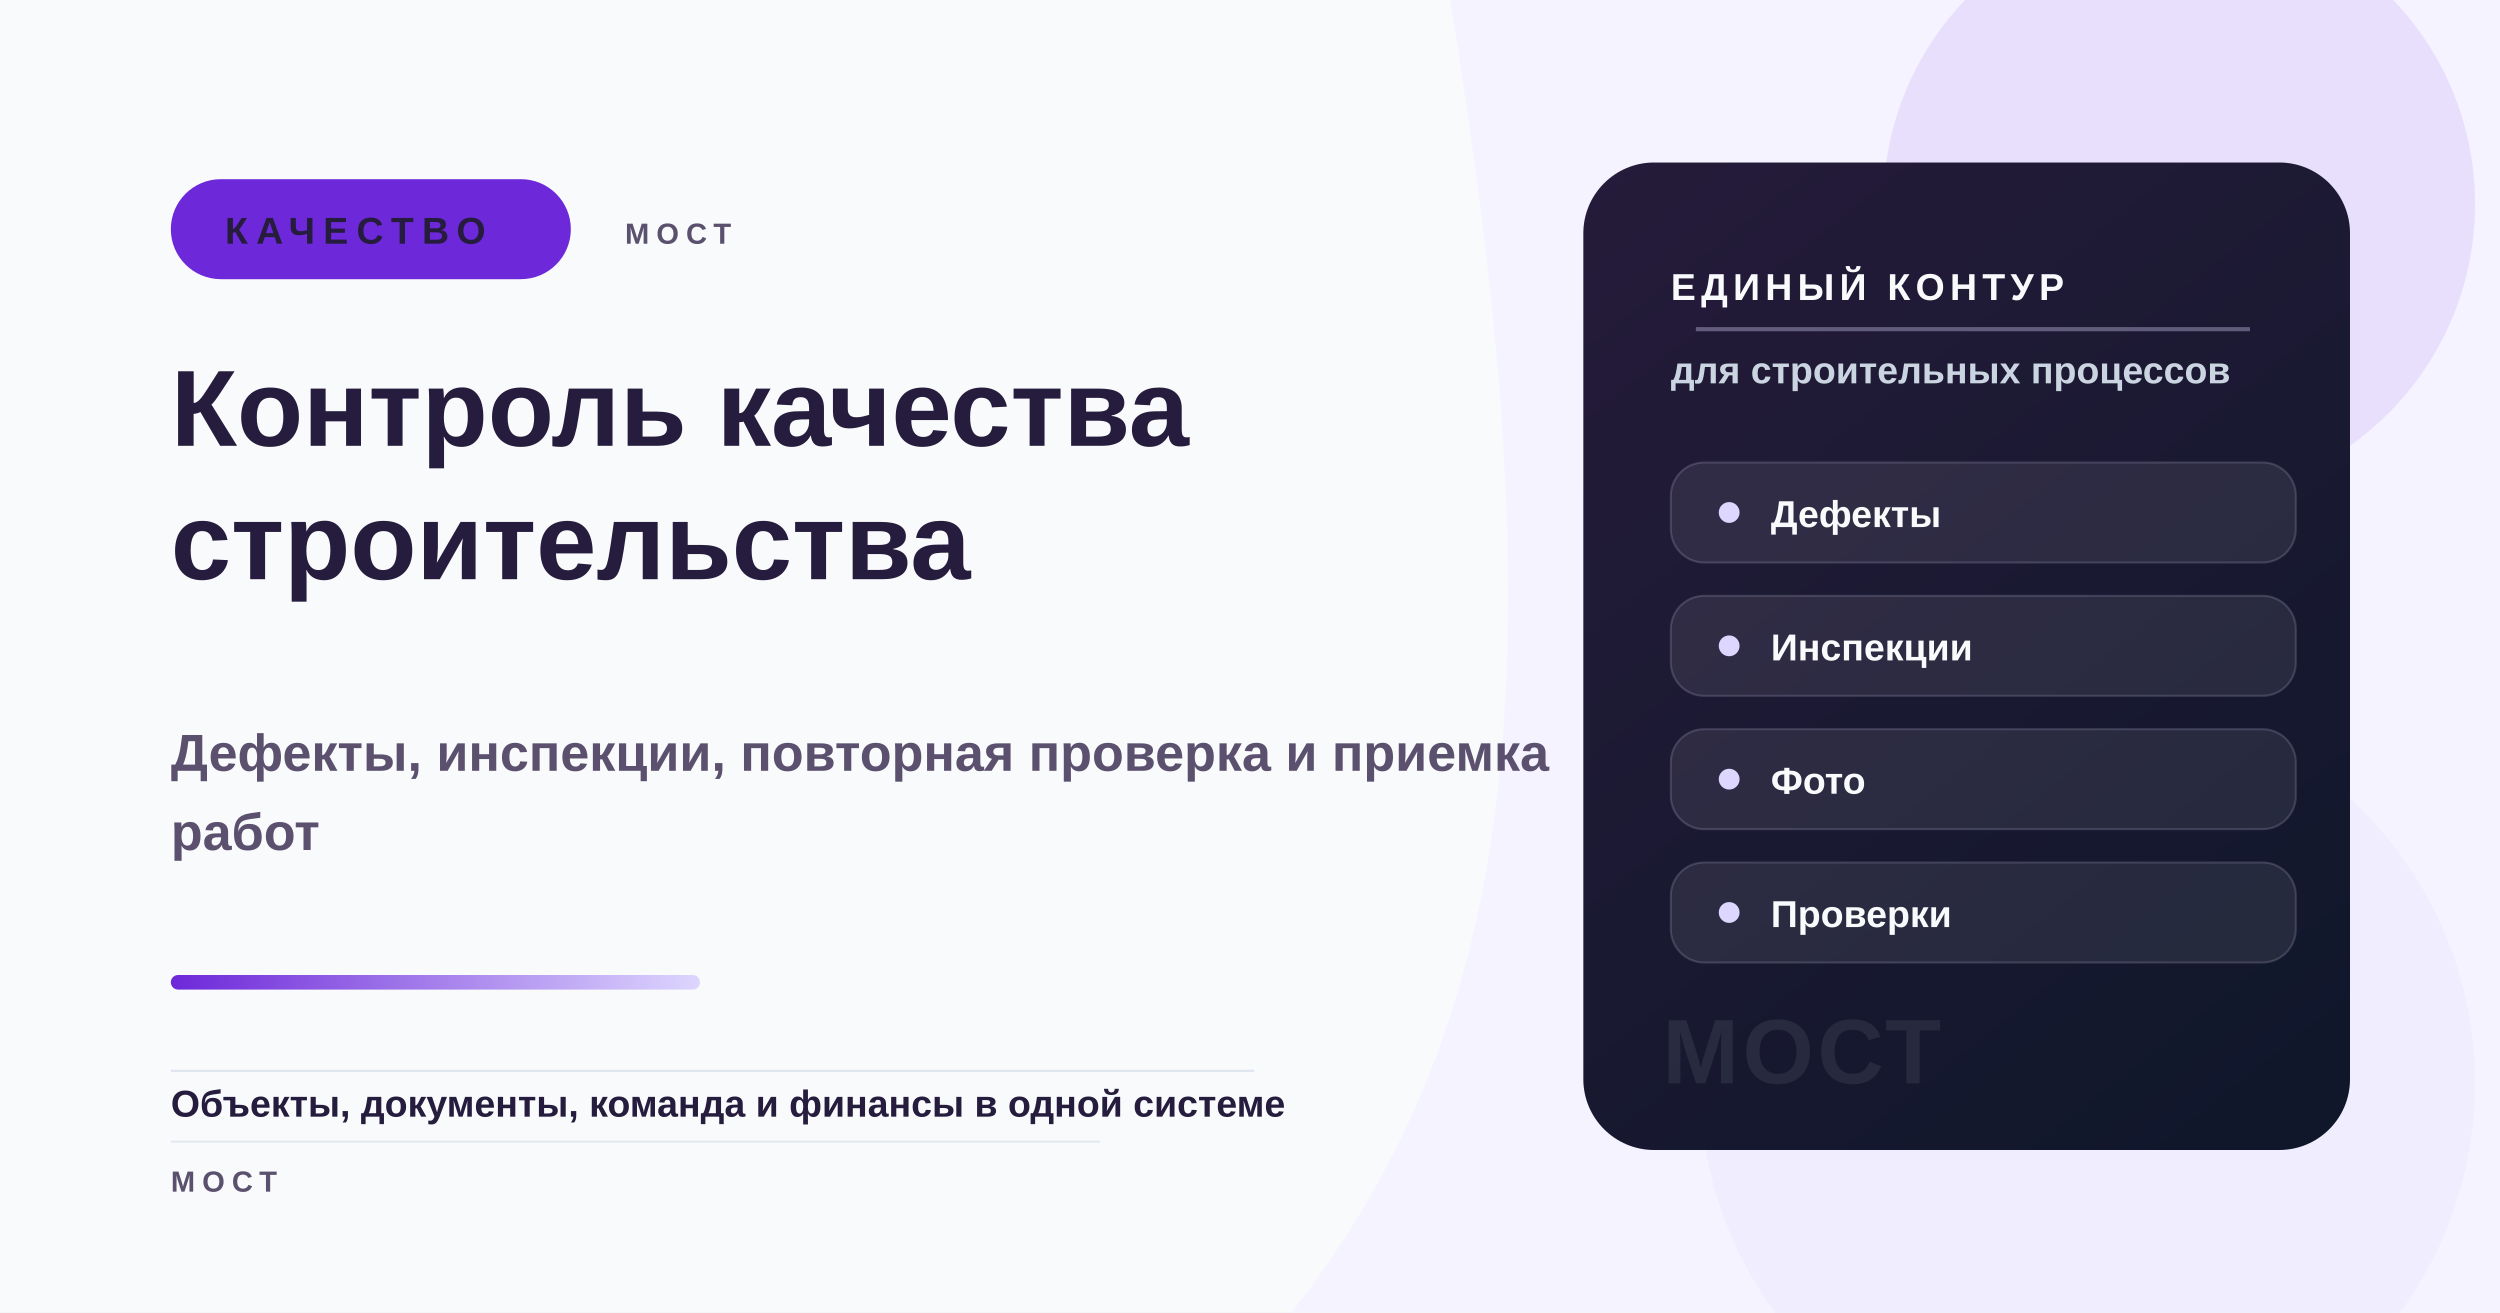
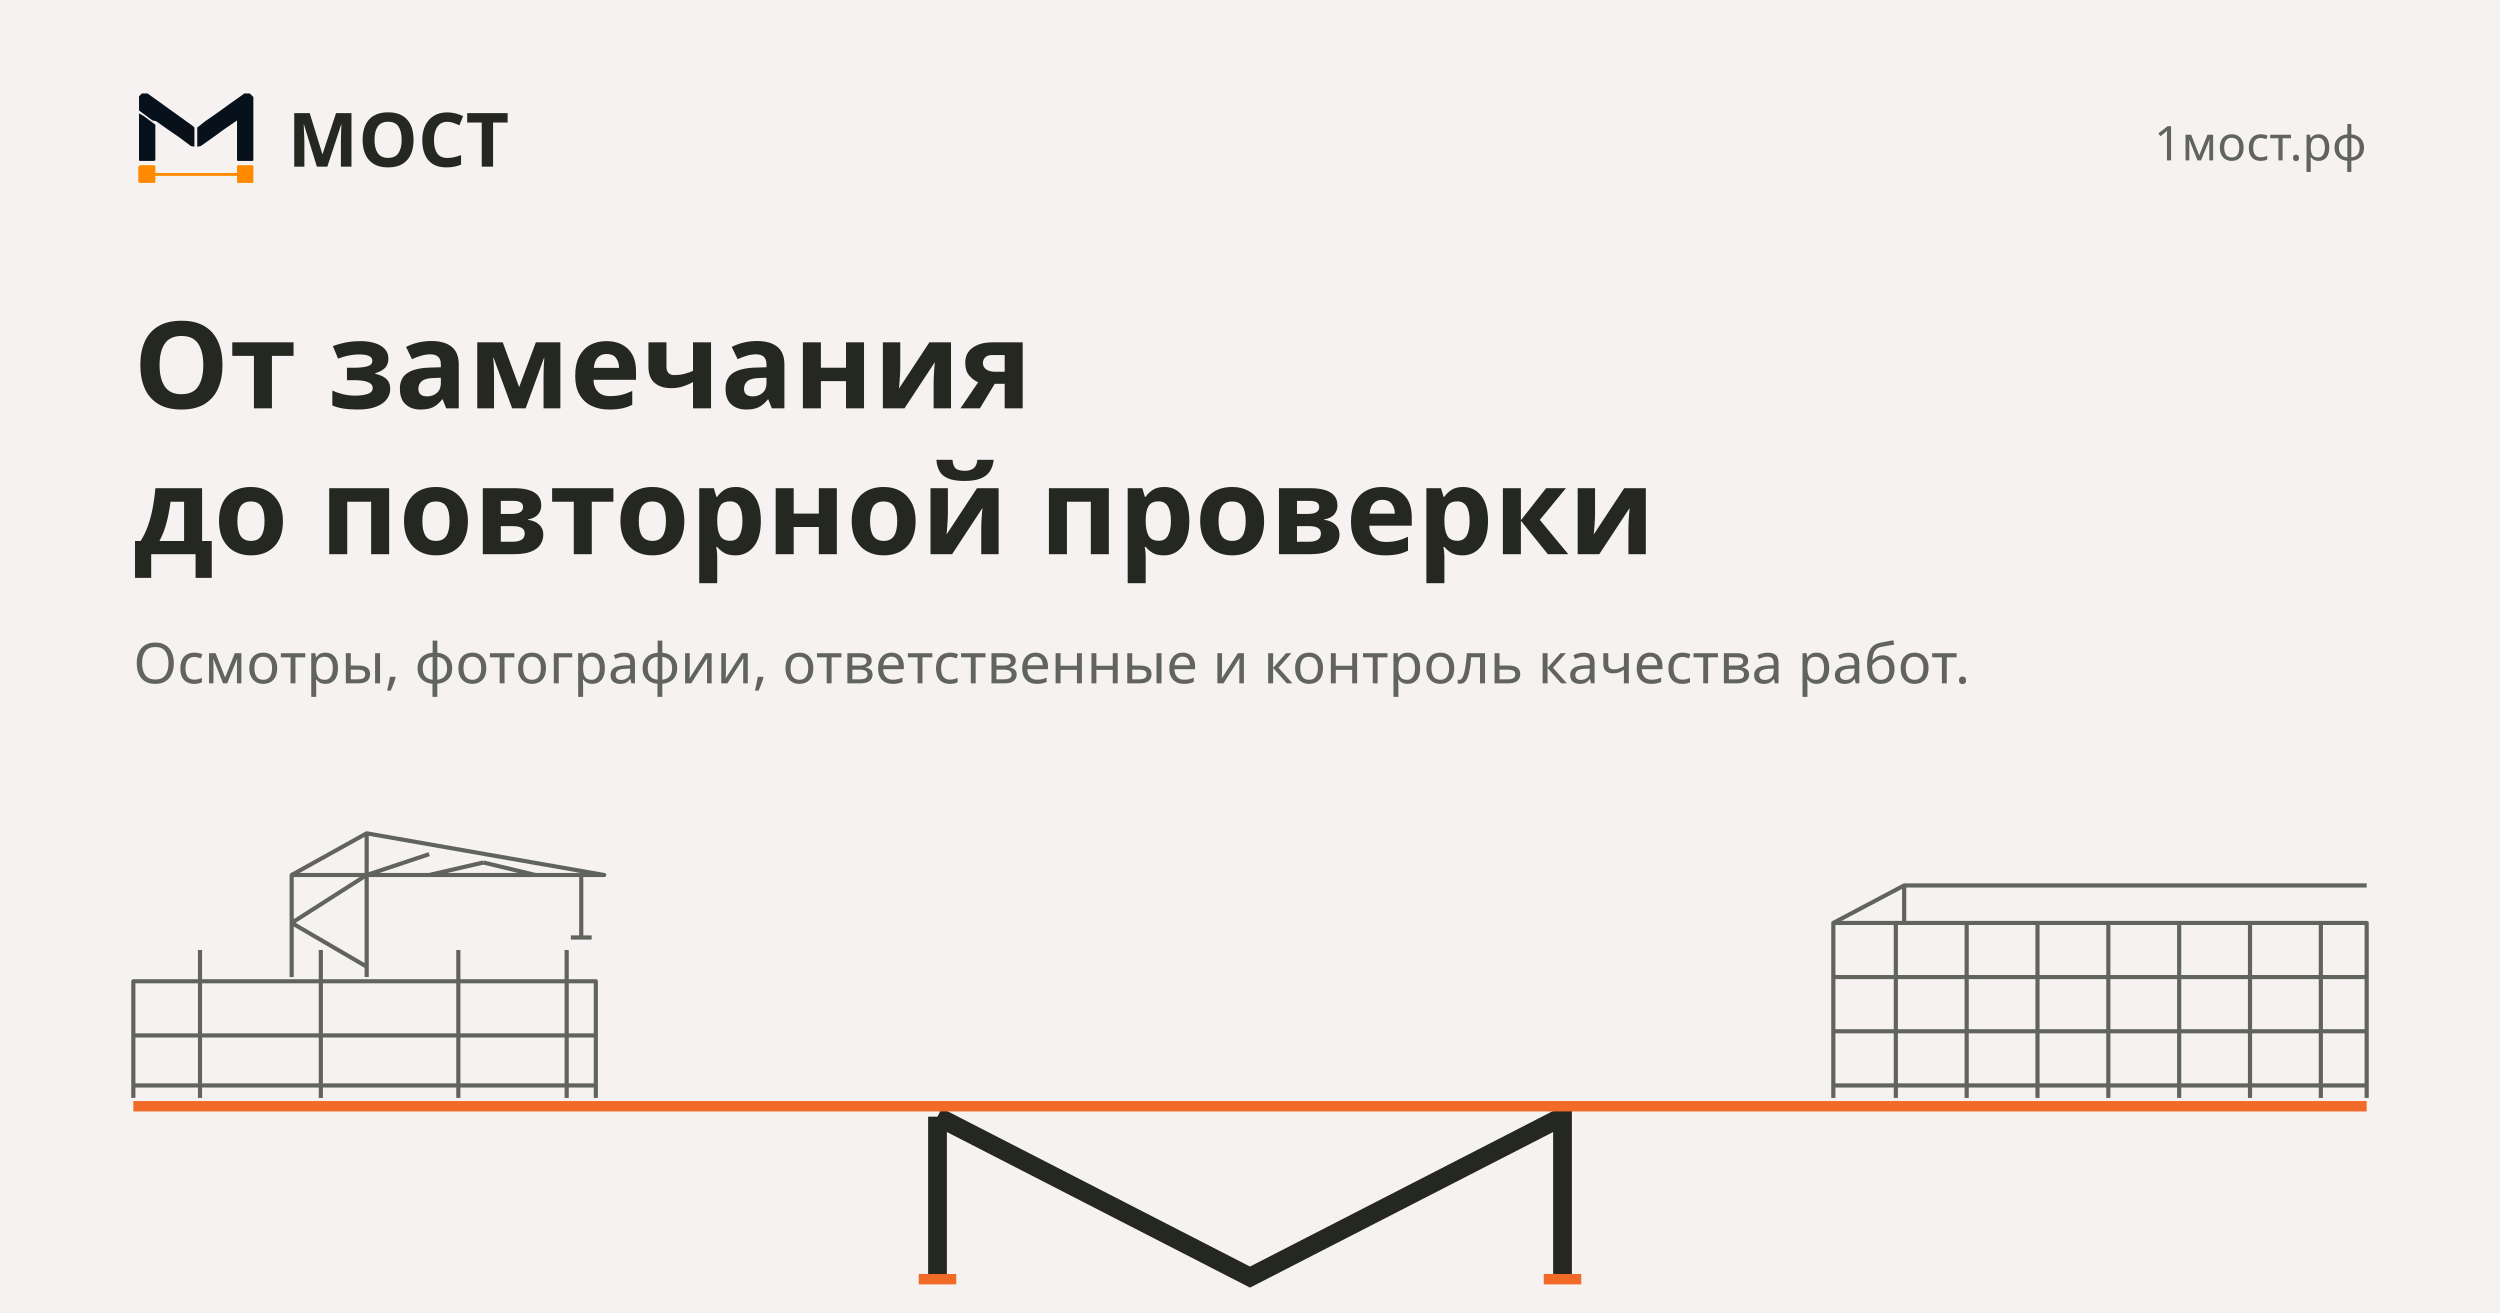
- <svg xmlns="http://www.w3.org/2000/svg" width="1200" height="630" viewBox="0 0 1200 630" fill="none">
-   <defs>
-     <linearGradient id="panel-construction-quality-control" x1="760" y1="82" x2="1128" y2="548" gradientUnits="userSpaceOnUse">
-       <stop stop-color="#251B3A" />
-       <stop offset="1" stop-color="#0F172A" />
-     </linearGradient>
-     <linearGradient id="accent-construction-quality-control" x1="0" y1="0" x2="1" y2="0">
-       <stop stop-color="#6D28D9" />
-       <stop offset="1" stop-color="#DDD6FE" />
-     </linearGradient>
-     <style>
-       .brand { font-family: 'Segoe UI', Arial, sans-serif; font-size: 18px; font-weight: 800; letter-spacing: 0.22em; fill: #261C3D; }
-       .domain { font-family: 'Segoe UI', Arial, sans-serif; font-size: 14px; font-weight: 700; letter-spacing: 0.24em; fill: #5B516F; }
-       .title { font-family: 'Segoe UI', Arial, sans-serif; font-size: 52px; font-weight: 800; fill: #261C3D; }
-       .subtitle { font-family: 'Segoe UI', Arial, sans-serif; font-size: 25px; font-weight: 600; fill: #5B516F; }
-       .footer { font-family: 'Segoe UI', Arial, sans-serif; font-size: 18px; font-weight: 700; fill: #261C3D; }
-       .panel-title { font-family: 'Segoe UI', Arial, sans-serif; font-size: 18px; font-weight: 800; letter-spacing: 0.14em; fill: #F8FAFC; }
-       .panel-copy { font-family: 'Segoe UI', Arial, sans-serif; font-size: 18px; font-weight: 600; fill: #CBD5E1; }
-       .capability { font-family: 'Segoe UI', Arial, sans-serif; font-size: 18px; font-weight: 700; fill: #F8FAFC; }
-       .stamp { font-family: 'Segoe UI', Arial, sans-serif; font-size: 44px; font-weight: 900; letter-spacing: 0.04em; fill: #F8FAFC; opacity: 0.08; }
-     </style>
-   </defs>
-   <rect width="1200" height="630" fill="#F8FAFC" />
-   <path d="M696 0H1200V630H620C724 496 751 334 696 0Z" fill="#F5F3FF" />
-   <path d="M82 514H602" stroke="#CBD5E1" stroke-width="1" stroke-opacity="0.6" />
-   <path d="M82 548H528" stroke="#E2E8F0" stroke-width="1" />
-   <circle cx="1046" cy="98" r="142" fill="#6D28D9" fill-opacity="0.10" />
-   <circle cx="1002" cy="520" r="186" fill="#DDD6FE" fill-opacity="0.18" />
-   <rect x="760" y="78" width="368" height="474" rx="34" fill="url(#panel-construction-quality-control)" />
-   <path d="M814 158H1080" stroke="#DDD6FE" stroke-width="2" stroke-opacity="0.35" />
-   <text x="802" y="144" class="panel-title">ЕДИНЫЙ КОНТУР</text>
-   <text x="802" y="184" class="panel-copy">для строительных процессов</text>
-   <g>
-     <rect x="802" y="222" width="300" height="48" rx="16" fill="#FFFFFF" fill-opacity="0.08" stroke="#DDD6FE" stroke-opacity="0.18" />
-     <circle cx="830" cy="246" r="5" fill="#DDD6FE" />
-     <text x="850" y="253" class="capability">Дефекты</text>
+ <svg xmlns="http://www.w3.org/2000/svg" width="1200" height="630" viewBox="0 0 1200 630" role="img" aria-labelledby="preview-title">
+   <rect width="1200" height="630" fill="#F6F2F1" />
+   <style>
+ text { font-family: 'IBM Plex Sans', sans-serif; fill: #252721; }
+ .brand { font-size: 36px; font-weight: 700; }
+ .domain { font-size: 23px; fill: #60645D; }
+ .title { font-size: 58px; font-weight: 700; }
+ .subtitle { font-size: 27px; fill: #60645D; }
+ </style>
+   <svg x="64" y="42" width="60" height="48" viewBox="18 26 176 140" role="img" aria-labelledby="title desc">
+     <defs>
+       <linearGradient id="mark-dark" x1="25" y1="34" x2="183" y2="151" gradientUnits="userSpaceOnUse">
+         <stop stop-color="#07111B" />
+         <stop offset=".48" stop-color="#0B0F14" />
+         <stop offset="1" stop-color="#273646" />
+       </linearGradient>
+     </defs>
+     <path d="M0 0 C2.64 0 5.28 0 8 0 C9.65 1.65 11.3 3.3 13 5 C13 34.37 13 63.74 13 94 C12.67 94.33 12.34 94.66 12 95 C5.07 95 -1.86 95 -9 95 C-9.33 94.67 -9.66 94.34 -10 94 C-10 75.52 -10 57.04 -10 38 C-16.27 42.29 -22.54 46.58 -29 51 C-33.95 54.63 -38.9 58.26 -44 62 C-49.61 65.96 -55.22 69.92 -61 74 C-63.475 74.495 -63.475 74.495 -66 75 C-66 66.09 -66 57.18 -66 48 C-62.7 45.36 -59.4 42.72 -56 40 C-49.4 35.38 -42.8 30.76 -36 26 C-30.06 21.71 -24.12 17.42 -18 13 C-12.39 9.04 -6.78 5.08 -1 1 C-0.67 0.67 -0.34 0.34 0 0 Z" transform="translate(174 34)" fill="url(#mark-dark)" />
+     <path d="M0 0 C2.64 0 5.28 0 8 0 C12.62 3.3 17.24 6.6 22 10 C27.94 14.29 33.88 18.58 40 23 C46.93 27.95 46.93 27.95 54 33 C59.94 37.29 65.88 41.58 72 46 C72.66 46.66 73.32 47.32 74 48 C74 56.91 74 65.82 74 75 C72.35 74.67 70.7 74.34 69 74 C63.72 70.04 58.44 66.08 53 62 C45.08 56.555 45.08 56.555 37 51 C31.39 47.04 25.78 43.08 20 39 C18.35 38.67 16.7 38.34 15 38 C8.73 33.38 2.46 28.76 -4 24 C-4 17.4 -4 10.8 -4 4 C-2.68 2.68 -1.36 1.36 0 0 Z" transform="translate(30 34)" fill="url(#mark-dark)" />
+     <path d="M0 0 C3.465 1.98 3.465 1.98 7 4 C12.28 7.96 17.56 11.92 23 16 C23 32.5 23 49 23 66 C22.01 66.495 22.01 66.495 21 67 C14.4 67 7.8 67 1 67 C0.67 66.67 0.34 66.34 0 66 C0 44.22 0 22.44 0 0 Z" transform="translate(26 62)" fill="url(#mark-dark)" />
+     <path d="M0 0 C6.6 0 13.2 0 20 0 C20.66 0.33 21.32 0.66 22 1 C22 4.3 22 7.6 22 11 C59.95 11 97.9 11 137 11 C137 7.7 137 4.4 137 1 C137.33 0.67 137.66 0.34 138 0 C144.93 0 151.86 0 159 0 C159.33 0.33 159.66 0.66 160 1 C160 8.59 160 16.18 160 24 C159.67 24.33 159.34 24.66 159 25 C152.07 25 145.14 25 138 25 C137.67 24.67 137.34 24.34 137 24 C137 21.03 137 18.06 137 15 C99.05 15 61.1 15 22 15 C22 17.97 22 20.94 22 24 C21.67 24.33 21.34 24.66 21 25 C14.07 25 7.14 25 0 25 C-0.66 24.67 -1.32 24.34 -2 24 C-2 16.74 -2 9.48 -2 2 C-1.34 1.34 -0.68 0.68 0 0 Z" transform="translate(27 135)" fill="#FF8A00" />
+   </svg>
+   <text x="138" y="80" class="brand">МОСТ</text>
+   <text x="1136" y="77" class="domain" text-anchor="end">1мост.рф</text>
+   <text x="64" y="196" class="title">От замечания</text>
+   <text x="64" y="266" class="title">до повторной проверки</text>
+   <text x="64" y="328" class="subtitle">Осмотры, фотографии, ответственные и контроль качества работ.</text>
+   <g stroke="#60645D" stroke-width="2" fill="none" stroke-linejoin="round">
+     <path d="M64 527V471H286V527M64 497H286M64 521H286M96 471V527M154 471V527M220 471V527M272 471V527" />
+     <path d="M96 471V456M154 471V456M220 471V456M272 471V456" />
+     <path d="M140 469V420H290L176 400V469M140 420L176 400M176 420L206 410M206 420L232 414M257 420L232 414M140 443L176 420M140 443L176 464M279 420V450M274 450H284" />
+     <path d="M880 527V443H1136V527M880 469H1136M880 495H1136M880 521H1136M910 443V527M944 443V527M978 443V527M1012 443V527M1046 443V527M1080 443V527M1114 443V527" />
+     <path d="M880 443L914 425H1136M914 425V443" />
  </g>
-   <g>
-     <rect x="802" y="286" width="300" height="48" rx="16" fill="#FFFFFF" fill-opacity="0.08" stroke="#DDD6FE" stroke-opacity="0.18" />
-     <circle cx="830" cy="310" r="5" fill="#DDD6FE" />
-     <text x="850" y="317" class="capability">Инспекции</text>
-   </g>
-   <g>
-     <rect x="802" y="350" width="300" height="48" rx="16" fill="#FFFFFF" fill-opacity="0.08" stroke="#DDD6FE" stroke-opacity="0.18" />
-     <circle cx="830" cy="374" r="5" fill="#DDD6FE" />
-     <text x="850" y="381" class="capability">Фото</text>
-   </g>
-   <g>
-     <rect x="802" y="414" width="300" height="48" rx="16" fill="#FFFFFF" fill-opacity="0.08" stroke="#DDD6FE" stroke-opacity="0.18" />
-     <circle cx="830" cy="438" r="5" fill="#DDD6FE" />
-     <text x="850" y="445" class="capability">Проверки</text>
-   </g>
-   <text x="798" y="520" class="stamp">МОСТ</text>
-   <rect x="82" y="86" width="192" height="48" rx="24" fill="#6D28D9" />
-   <text x="108" y="117" class="brand" fill="#FFFFFF">КАЧЕСТВО</text>
-   <text x="300" y="117" class="domain">МОСТ</text>
-   <text x="82" y="214" class="title">Контроль качества</text>
-   <text x="82" y="278" class="title">строительства</text>
-   <text x="82" y="370" class="subtitle">Дефекты, инспекции, повторная проверка и приемка</text>
-   <text x="82" y="408" class="subtitle">работ</text>
-   <rect x="82" y="468" width="254" height="7" rx="3.5" fill="url(#accent-construction-quality-control)" />
-   <text x="82" y="536" class="footer">Объекты, документы, команда и финансы в одной системе</text>
-   <text x="82" y="572" class="domain">МОСТ</text>
+   <path d="M450 536V613M450 536L600 613L750 536V613" stroke="#252721" stroke-width="9" fill="none" stroke-linejoin="miter" />
+   <path d="M64 531H1136" stroke="#F16A28" stroke-width="5" />
+   <path d="M441 614H459M741 614H759" stroke="#F16A28" stroke-width="5" />
</svg>
